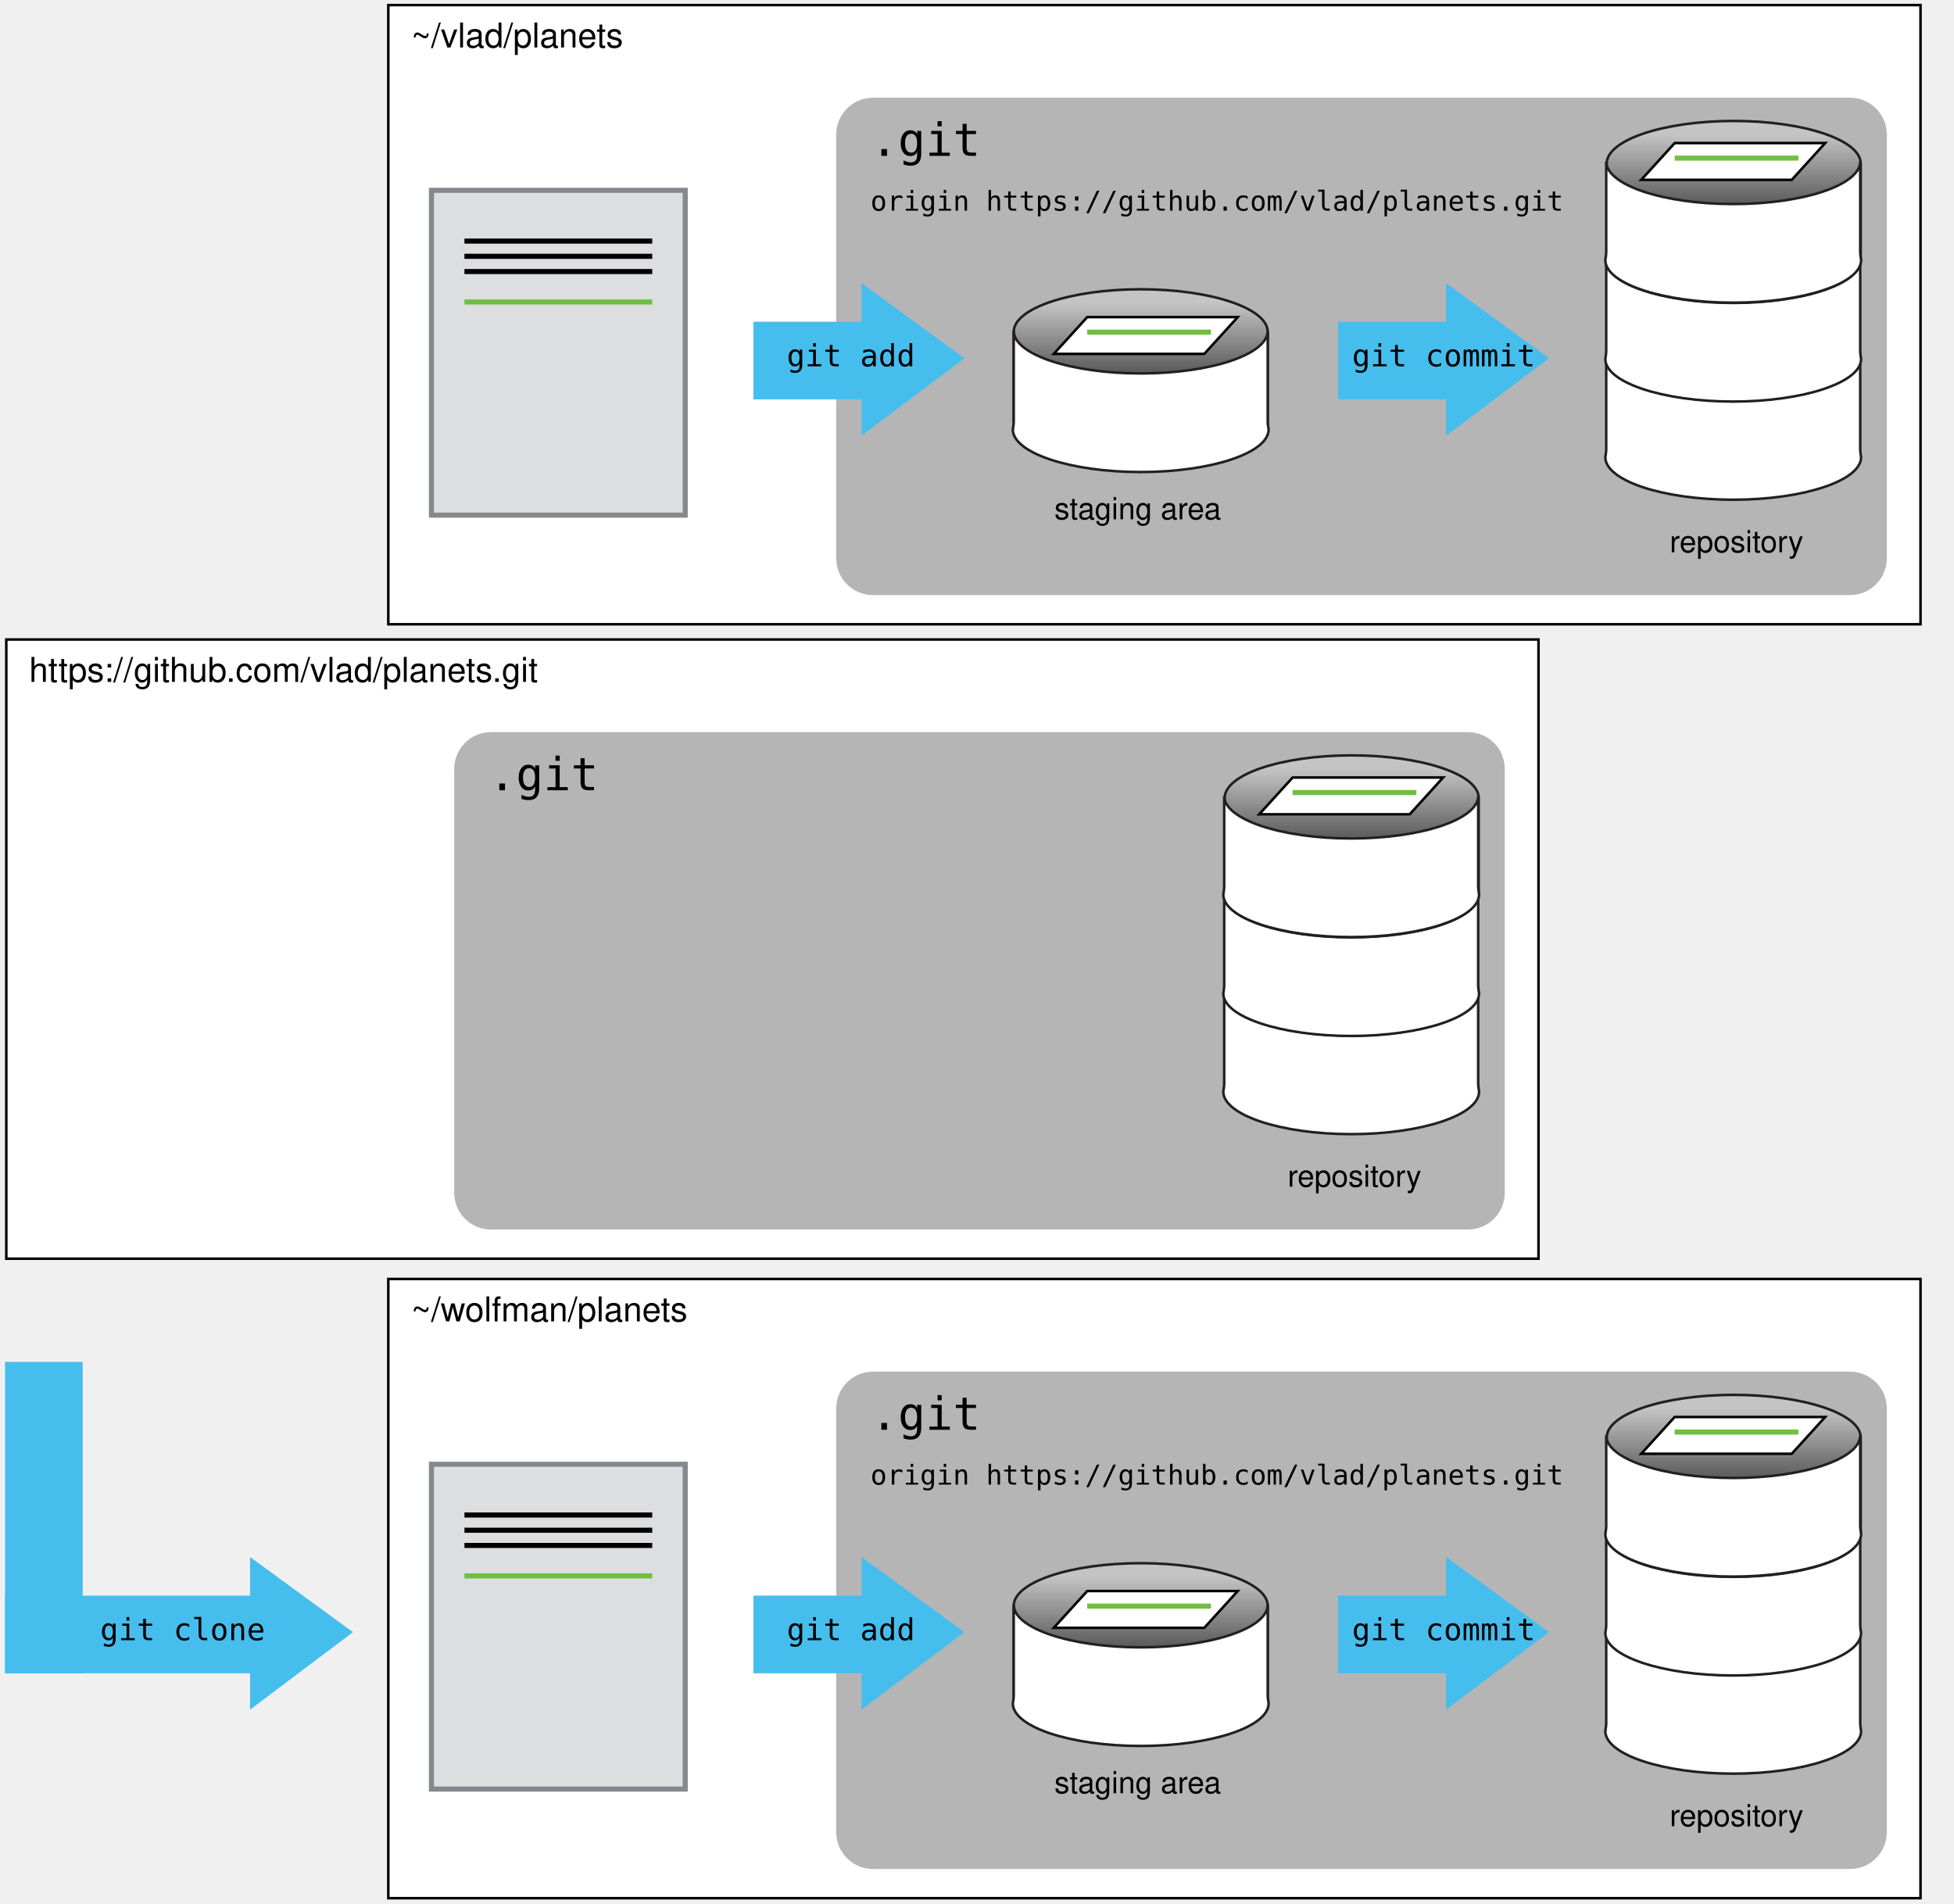
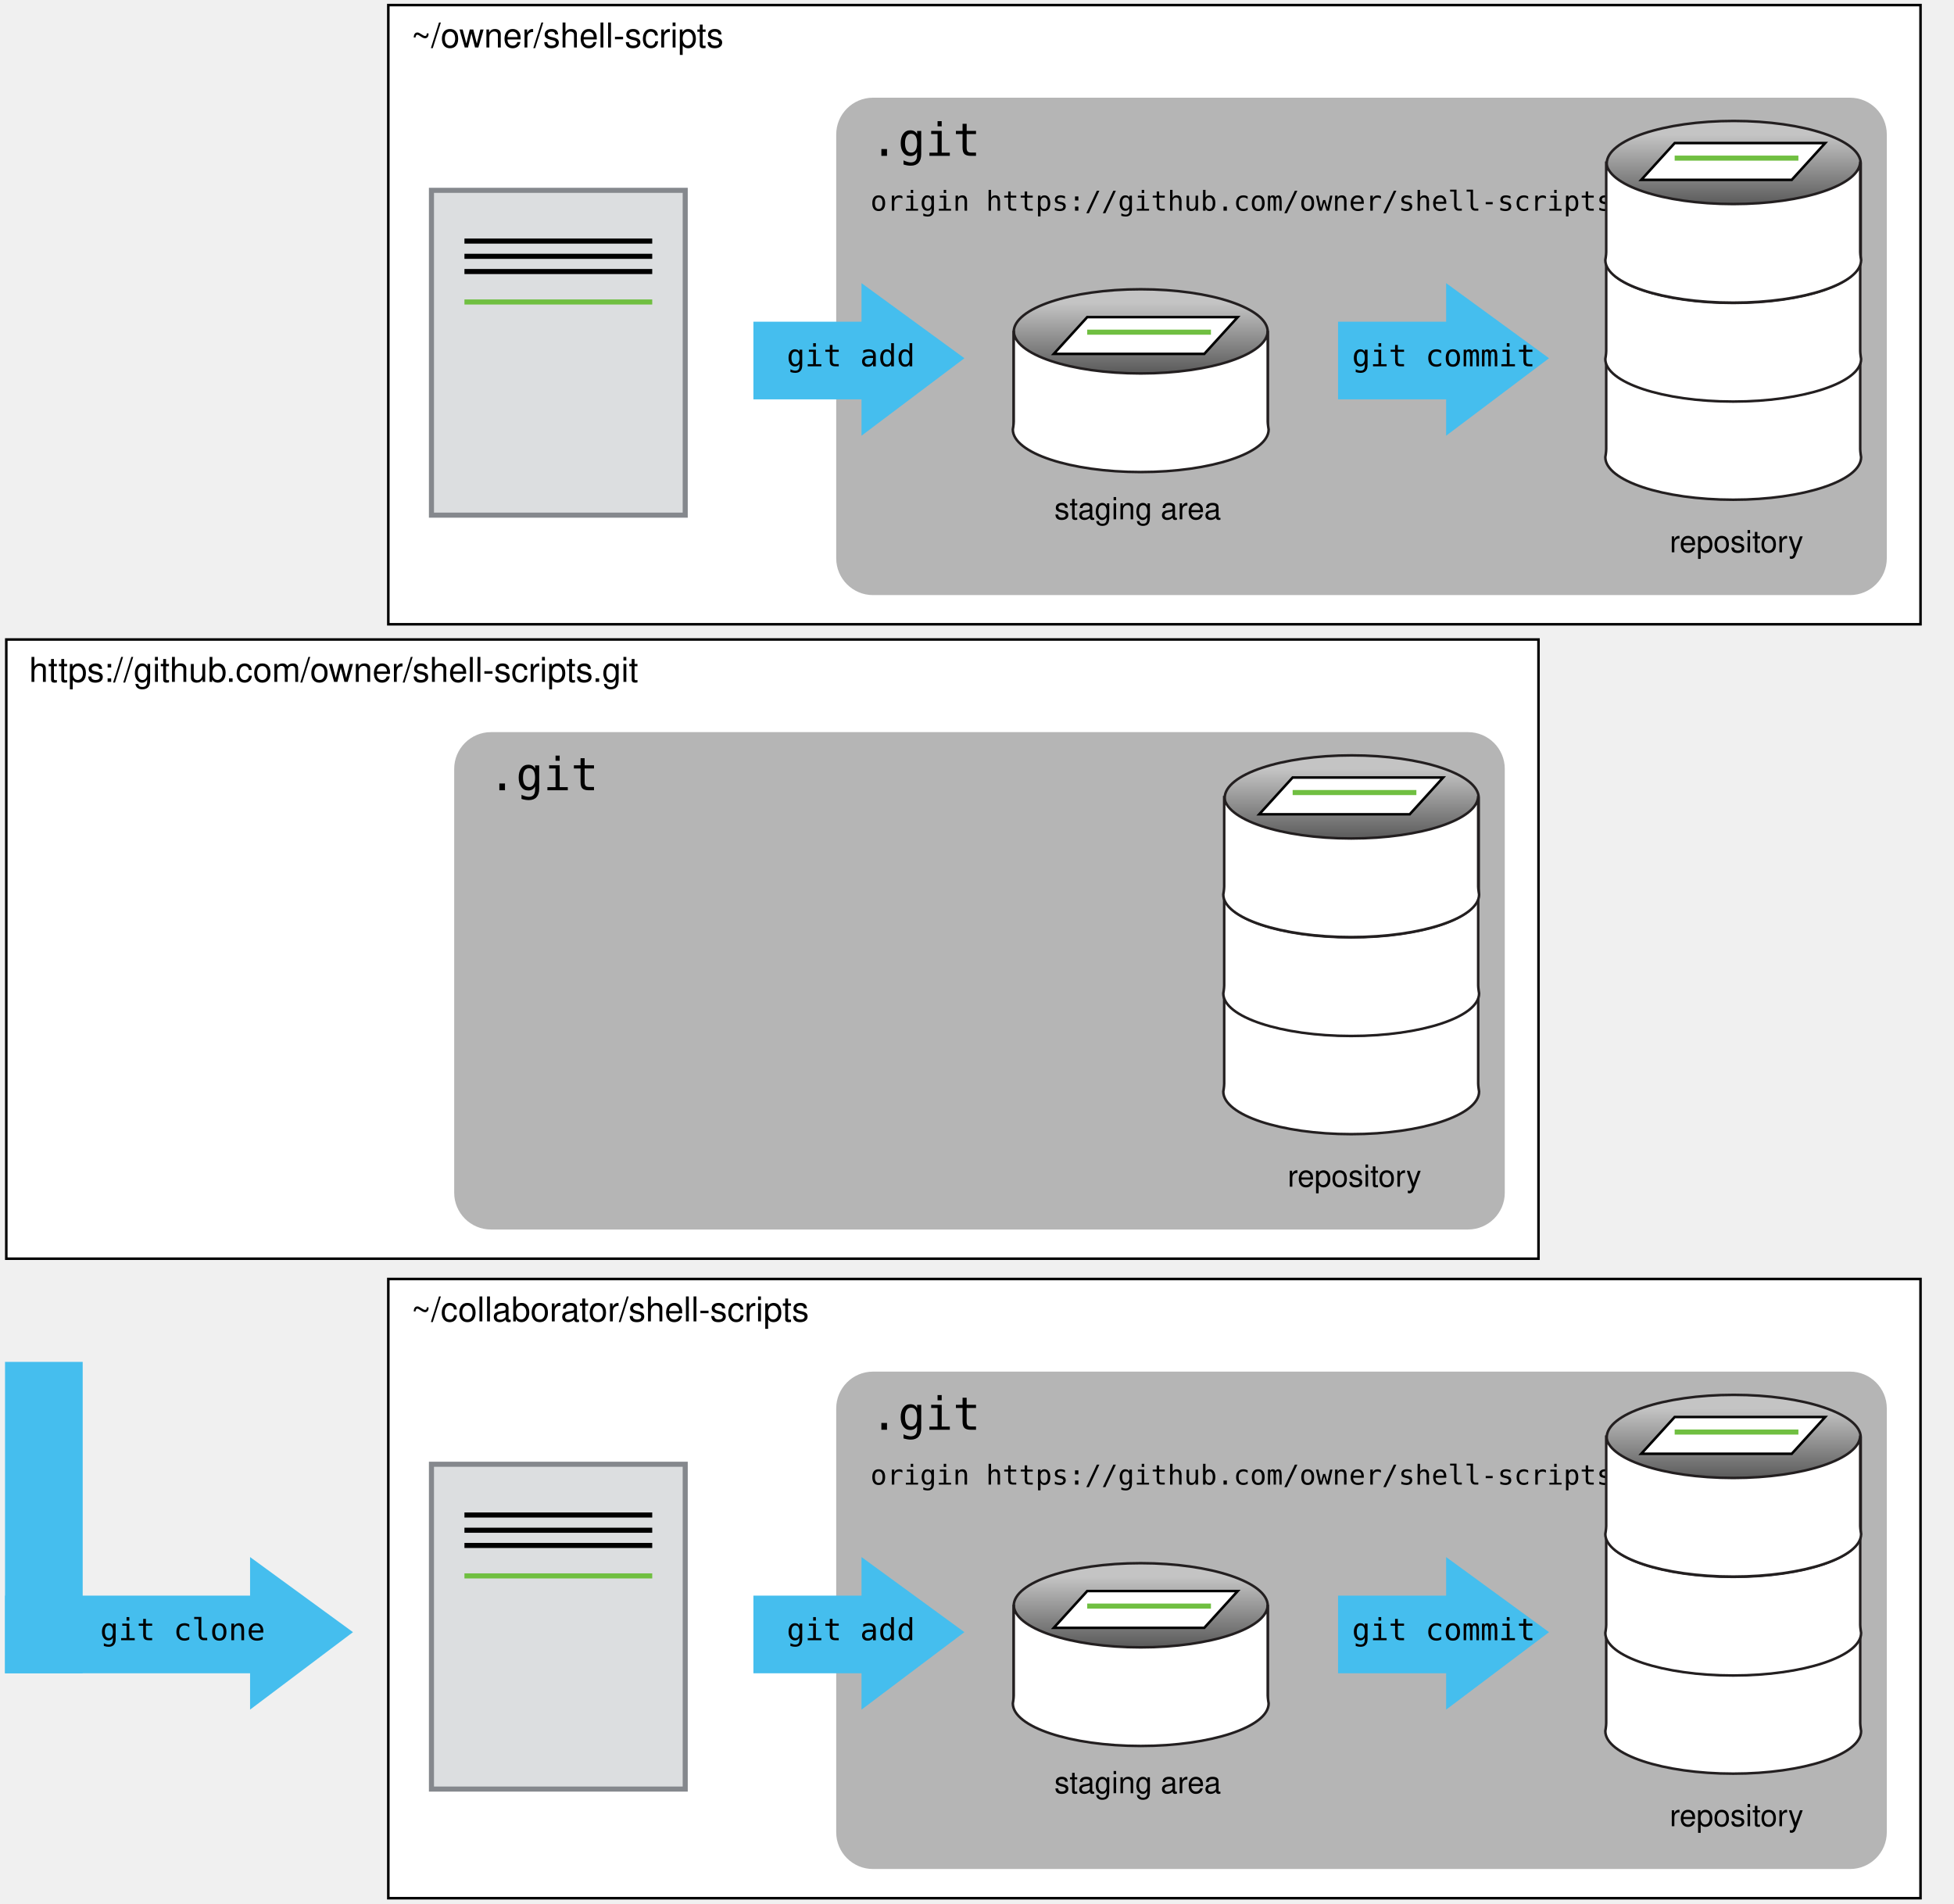
<svg xmlns="http://www.w3.org/2000/svg" xmlns:xlink="http://www.w3.org/1999/xlink" version="1.1" x="0px" y="0px" width="770" height="750" viewBox="0 0 770 750" enable-background="new 0 0 622 452" xml:space="preserve" id="svg4593">
  <defs id="defs4776">
    <linearGradient y2="363.473" x2="480.357" y1="334.872" x1="480.357" gradientUnits="userSpaceOnUse" id="SVGID_1_" gradientTransform="translate(279.4359,-47.97182)">
      <stop id="stop4613" style="stop-color:#C4C4C4" offset="0.098" />
      <stop id="stop4615" style="stop-color:#686868" offset="0.533" />
      <stop id="stop4617" style="stop-color:#000000" offset="1" />
    </linearGradient>
    <linearGradient xlink:href="#SVGID_3_" id="linearGradient5073" gradientUnits="userSpaceOnUse" x1="537.177" y1="57.66" x2="537.177" y2="112.913" />
    <linearGradient xlink:href="#SVGID_3_" id="linearGradient5457" gradientUnits="userSpaceOnUse" x1="537.177" y1="57.66" x2="537.177" y2="112.913" />
    <linearGradient xlink:href="#SVGID_2_" id="linearGradient10592" gradientUnits="userSpaceOnUse" x1="303.499" y1="123.986" x2="303.499" y2="179.235" />
    <linearGradient xlink:href="#SVGID_3_" id="linearGradient10594" gradientUnits="userSpaceOnUse" x1="537.177" y1="57.66" x2="537.177" y2="112.913" />
    <linearGradient xlink:href="#SVGID_2_" id="linearGradient10905" gradientUnits="userSpaceOnUse" x1="303.499" y1="123.986" x2="303.499" y2="179.235" />
  </defs>
-   <text xml:space="preserve" style="font-style:normal;font-variant:normal;font-weight:normal;font-stretch:normal;font-size:12px;line-height:125%;font-family:Monospace;-inkscape-font-specification:Monospace;text-align:start;letter-spacing:0px;word-spacing:0px;writing-mode:lr-tb;text-anchor:start;fill:#000000;fill-opacity:1;stroke:none;stroke-width:1px;stroke-linecap:butt;stroke-linejoin:miter;stroke-opacity:1" x="720.692" y="35.841" id="text4930">
-     <tspan id="tspan4932" x="720.692" y="35.841" />
+   <text xml:space="preserve" style="font-style:normal;font-variant:normal;font-weight:normal;font-stretch:normal;line-height:0%;font-family:monospace;-inkscape-font-specification:Monospace;text-align:start;letter-spacing:0px;word-spacing:0px;writing-mode:lr-tb;text-anchor:start;fill:#000000;fill-opacity:1;stroke:none;stroke-width:1px;stroke-linecap:butt;stroke-linejoin:miter;stroke-opacity:1" x="720.692" y="35.841" id="text4930">
+     <tspan id="tspan4932" x="720.692" y="35.841" style="font-size:12px;line-height:1.25;font-family:monospace"> </tspan>
  </text>
  <g id="g10741" transform="translate(4.5000001e-7,-1)">
    <g id="g10396">
      <rect style="fill:#ffffff;stroke:#000000;stroke-miterlimit:10" id="rect4596" height="244" width="603.785" stroke-miterlimit="10" y="3" x="153.02" />
      <g id="Layer_5" transform="translate(146.0202,-9)">
        <g id="g4654">
          <path stroke-miterlimit="10" d="m 598,63 c 0,-8.284 -6.716,-15 -15,-15 l -385,0 c -8.284,0 -15,6.716 -15,15 l 0,167 c 0,8.284 6.716,15 15,15 l 385,0 c 8.284,0 15,-6.716 15,-15 l 0,-167 z" id="path4656" style="fill:#b5b5b5;stroke:#ffffff;stroke-miterlimit:10" />
          <rect x="197" y="59" width="425" height="70.269" id="rect4658" style="fill:none" />
-           <text transform="translate(197,71.4199)" id="text4660">
+           <text transform="translate(197,71.4199)" id="text4660" style="line-height:0%">
            <tspan x="0" y="0" font-size="18" id="tspan4662" style="font-size:18px;font-family:Consolas">.git</tspan>
-             <tspan x="0" y="21.6" font-size="10.8" id="tspan4664" style="font-size:10.8px;font-family:Consolas">origin https://github.com/vlad/planets.git</tspan>
+             <tspan x="0" y="21.6" font-size="10.8" id="tspan4664" style="font-size:10.8px;font-family:Consolas">origin https://github.com/owner/shell-scripts.git</tspan>
          </text>
        </g>
        <rect x="16" y="19" width="195.585" height="24.449" id="rect4666" style="fill:none" />
-         <text transform="translate(16,28.707)" font-size="13.5" id="text4668" style="font-size:13.5px;font-family:Helvetica">~/vlad/planets</text>
+         <text transform="translate(16,28.707)" font-size="13.5" id="text4668" style="font-size:13.5px;line-height:0%;font-family:Helvetica">~/owner/shell-scripts</text>
      </g>
      <g id="Layer_1" transform="translate(146.0202,-9)">
        <g id="g4721">
          <rect x="24" y="85" width="100" height="128" id="rect4723" style="fill:#dcdee0" />
          <rect x="24" y="85" width="100" height="128" id="rect4725" style="fill:none;stroke:#85888d;stroke-width:2" />
          <line x1="37" y1="105" x2="111" y2="105" id="line4727" style="fill:none;stroke:#000000;stroke-width:2" />
          <line x1="37" y1="111" x2="111" y2="111" id="line4729" style="fill:none;stroke:#000000;stroke-width:2" />
          <line x1="37" y1="117" x2="111" y2="117" id="line4731" style="fill:none;stroke:#000000;stroke-width:2" />
          <line x1="37" y1="129" x2="111" y2="129" id="line4733" style="fill:none;stroke:#70bf41;stroke-width:2" />
        </g>
      </g>
      <rect style="fill:none" id="rect4742" height="14" width="52.743" y="137.069" x="310.02" />
      <g id="g5114" transform="translate(146.0202,-9)">
        <g id="g4736">
          <rect x="150.871" y="136.768" width="45.956" height="30.604" id="rect4738" style="fill:#45beee" />
          <polygon points="234.02,151.163 193.467,121.571 193.467,181.695 " id="polygon4740" style="fill:#45beee" />
        </g>
-         <text y="154.35" x="164" font-size="12" id="text4744" style="font-size:12px;font-family:Consolas">git add</text>
+         <text y="154.35" x="164" font-size="12" id="text4744" style="font-size:12px;line-height:0%;font-family:Consolas">git add</text>
      </g>
      <rect style="fill:none" id="rect4752" height="14" width="85.542" y="137.069" x="523" />
      <g id="g5108" transform="translate(146.0202,-9)">
        <g id="g4746">
          <rect x="381.251" y="136.768" width="45.956" height="30.604" id="rect4748" style="fill:#45beee" />
          <polygon points="464.399,151.163 423.847,121.571 423.847,181.695 " id="polygon4750" style="fill:#45beee" />
        </g>
-         <text y="154.35" x="386.764" font-size="12" id="text4754" style="font-size:12px;font-family:Consolas">git commit</text>
+         <text y="154.35" x="386.764" font-size="12" id="text4754" style="font-size:12px;line-height:0%;font-family:Consolas">git commit</text>
      </g>
      <rect style="fill:none" id="rect4766" height="17" width="147" y="197" x="375.02" />
      <g id="g5093" transform="translate(146.0202,-9)">
        <g id="Layer_3">
          <g id="g4671">
            <linearGradient y2="179.235" x2="303.499" y1="123.986" x1="303.499" gradientUnits="userSpaceOnUse" id="SVGID_2_">
              <stop id="stop4674" style="stop-color:#C4C4C4" offset="0.098" />
              <stop id="stop4676" style="stop-color:#686868" offset="0.533" />
              <stop id="stop4678" style="stop-color:#000000" offset="1" />
            </linearGradient>
            <path id="path4680" d="m 253.453,178.205 c 0,-9.264 22.404,-16.777 50.047,-16.777 27.643,0 50.045,7.514 50.045,16.777 l 0,1.029 c 0,0 0,-2.115 0,-3.117 0,-1.007 0,-35.745 0,-35.745 l 0,0.394 c 0,-9.27 -22.402,-16.78 -50.045,-16.78 -27.643,0 -50.047,7.51 -50.047,16.78 l 0,-0.394 c 0,0 0,34.519 0,35.733 0,1.205 0,3.129 0,3.129 l 0,-1.029 z" stroke-miterlimit="10" style="fill:url(#linearGradient10905);stroke:#231f20;stroke-miterlimit:10" />
            <g id="g4682">
              <path id="path4684" d="m 353.545,140.373 c 0,0 0,34.738 0,35.745 0,1.002 0.355,3.117 0.355,3.117 0,9.27 -22.758,16.779 -50.4,16.779 -27.642,0 -50.4,-7.51 -50.4,-16.779 0,0 0.354,-1.924 0.354,-3.129 0,-1.214 0,-35.733 0,-35.733 0,9.274 22.404,16.785 50.047,16.785 27.643,0 50.044,-7.511 50.044,-16.785 z" stroke-miterlimit="10" style="fill:#ffffff;stroke:#231f20;stroke-miterlimit:10" />
            </g>
          </g>
          <g id="g4686">
            <polygon id="polygon4688" points="341.719,134.965 282.411,134.965 269.235,149.459 328.542,149.459 " stroke-miterlimit="10" style="fill:#ffffff;stroke:#000000;stroke-miterlimit:10" />
            <line id="line4690" y2="140.894" x2="331.165" y1="140.894" x1="282.411" style="fill:none;stroke:#70bf41;stroke-width:2" />
          </g>
        </g>
-         <text y="214.628" x="269.477" font-size="12" id="text4768" style="font-size:12px;font-family:Helvetica">staging area</text>
+         <text y="214.628" x="269.477" font-size="12" id="text4768" style="font-size:12px;line-height:0%;font-family:Helvetica">staging area</text>
      </g>
      <rect style="fill:none" id="rect4770" height="17" width="147" y="210" x="610.805" />
      <g id="g5075" transform="translate(146.0202,-9)">
        <g id="Layer_4">
          <linearGradient y2="112.913" x2="537.177" y1="57.66" x1="537.177" gradientUnits="userSpaceOnUse" id="SVGID_3_">
            <stop id="stop4694" style="stop-color:#C4C4C4" offset="0.098" />
            <stop id="stop4696" style="stop-color:#686868" offset="0.533" />
            <stop id="stop4698" style="stop-color:#000000" offset="1" />
          </linearGradient>
          <path id="path4700" d="m 487.13,111.882 c 0,-9.268 22.407,-16.781 50.047,-16.781 27.641,0 50.047,7.513 50.047,16.781 l 0,1.03 c 0,0 0,-2.118 0,-3.121 0,-1.003 0,-35.739 0,-35.739 l 0,0.388 c 0,-9.268 -22.406,-16.781 -50.047,-16.781 -27.64,0 -50.047,7.513 -50.047,16.781 l 0,-0.388 c 0,0 0,34.519 0,35.728 0,1.209 0,3.132 0,3.132 l 0,-1.03 z" stroke-miterlimit="10" style="fill:url(#linearGradient5457);stroke:#231f20;stroke-miterlimit:10" />
          <g id="g4702">
            <path id="path4704" d="m 587.021,151.283 c 0,0 0,34.738 0,35.74 0,1.002 0.354,3.121 0.354,3.121 0,9.268 -22.76,16.779 -50.4,16.779 -27.64,0 -50.399,-7.512 -50.399,-16.779 0,0 0.353,-1.924 0.353,-3.133 0,-1.209 0,-35.729 0,-35.729 0,9.268 22.407,16.781 50.047,16.781 27.638,0.001 50.045,-7.512 50.045,-16.78 z" stroke-miterlimit="10" style="fill:#ffffff;stroke:#231f20;stroke-miterlimit:10" />
          </g>
          <g id="g4706">
            <path id="path4708" d="m 587.021,112.601 c 0,0 0,34.736 0,35.739 0,1.002 0.354,3.121 0.354,3.121 0,9.268 -22.76,16.779 -50.4,16.779 -27.64,0 -50.399,-7.512 -50.399,-16.779 0,0 0.353,-1.923 0.353,-3.132 0,-1.209 0,-35.728 0,-35.728 0,9.268 22.407,16.78 50.047,16.78 27.638,0 50.045,-7.512 50.045,-16.78 z" stroke-miterlimit="10" style="fill:#ffffff;stroke:#231f20;stroke-miterlimit:10" />
          </g>
          <g id="g4710">
            <path id="path4712" d="m 587.021,73.628 c 0,0 0,34.737 0,35.739 0,1.002 0.354,3.12 0.354,3.12 0,9.269 -22.76,16.781 -50.4,16.781 -27.64,0 -50.399,-7.513 -50.399,-16.781 0,0 0.353,-1.922 0.353,-3.131 0,-1.209 0,-35.728 0,-35.728 0,9.268 22.407,16.78 50.047,16.78 27.638,0.001 50.045,-7.512 50.045,-16.78 z" stroke-miterlimit="10" style="fill:#ffffff;stroke:#231f20;stroke-miterlimit:10" />
          </g>
          <g id="g4714">
            <polygon id="polygon4716" points="573.216,66.381 513.908,66.381 500.732,80.875 560.039,80.875 " stroke-miterlimit="10" style="fill:#ffffff;stroke:#000000;stroke-miterlimit:10" />
            <line id="line4718" y2="72.311" x2="562.662" y1="72.311" x1="513.908" style="fill:none;stroke:#70bf41;stroke-width:2" />
          </g>
        </g>
-         <text y="227.628" x="511.941" font-size="12" id="text4772" style="font-size:12px;font-family:Helvetica">repository</text>
+         <text y="227.628" x="511.941" font-size="12" id="text4772" style="font-size:12px;line-height:0%;font-family:Helvetica">repository</text>
      </g>
      <rect x="610.805" y="210" width="147" height="17" id="rect4977" style="fill:none" />
    </g>
    <g transform="translate(-4.520231,-9)" id="g5196">
      <rect x="7" y="262" stroke-miterlimit="10" width="603.785" height="244" id="rect4811" style="fill:#ffffff;stroke:#000000;stroke-miterlimit:10" />
      <path id="path4817" d="m 598,313 c 0,-8.284 -6.716,-15 -15,-15 l -385,0 c -8.284,0 -15,6.716 -15,15 l 0,167 c 0,8.284 6.716,15 15,15 l 385,0 c 8.284,0 15,-6.716 15,-15 l 0,-167 z" stroke-miterlimit="10" style="fill:#b5b5b5;stroke:#ffffff;stroke-miterlimit:10" />
      <rect id="rect4819" height="70.269" width="425" y="309" x="197" style="fill:none" />
-       <text id="text4821" x="197" y="321.42">
+       <text id="text4821" x="197" y="321.42" style="line-height:0%">
        <tspan id="tspan4823" font-size="18" y="321.42" x="197" style="font-size:18px;font-family:Consolas">.git</tspan>
        <tspan id="tspan4825" font-size="10.8" y="343.02" x="197" style="font-size:10.8px;font-family:Consolas" />
      </text>
      <rect style="fill:none" x="16" y="269" width="195.585" height="24.449" id="rect4827" />
-       <text style="font-size:13.5px;font-family:Helvetica" font-size="13.5" id="text4829" x="16" y="278.707">https://github.com/vlad/planets.git</text>
+       <text style="font-size:13.5px;line-height:0%;font-family:Helvetica" font-size="13.5" id="text4829" x="16" y="278.707">https://github.com/owner/shell-scripts.git</text>
      <g id="g5055" transform="translate(0,250)">
        <g id="g5023">
          <linearGradient id="linearGradient5025" gradientUnits="userSpaceOnUse" x1="537.177" y1="57.66" x2="537.177" y2="112.913">
            <stop offset="0.098" style="stop-color:#C4C4C4" id="stop5027" />
            <stop offset="0.533" style="stop-color:#686868" id="stop5029" />
            <stop offset="1" style="stop-color:#000000" id="stop5031" />
          </linearGradient>
          <path stroke-miterlimit="10" d="m 487.13,111.882 c 0,-9.268 22.407,-16.781 50.047,-16.781 27.641,0 50.047,7.513 50.047,16.781 l 0,1.03 c 0,0 0,-2.118 0,-3.121 0,-1.003 0,-35.739 0,-35.739 l 0,0.388 c 0,-9.268 -22.406,-16.781 -50.047,-16.781 -27.64,0 -50.047,7.513 -50.047,16.781 l 0,-0.388 c 0,0 0,34.519 0,35.728 0,1.209 0,3.132 0,3.132 l 0,-1.03 z" id="path5033" style="fill:url(#linearGradient5073);stroke:#231f20;stroke-miterlimit:10" />
          <g id="g5035">
            <path stroke-miterlimit="10" d="m 587.021,151.283 c 0,0 0,34.738 0,35.74 0,1.002 0.354,3.121 0.354,3.121 0,9.268 -22.76,16.779 -50.4,16.779 -27.64,0 -50.399,-7.512 -50.399,-16.779 0,0 0.353,-1.924 0.353,-3.133 0,-1.209 0,-35.729 0,-35.729 0,9.268 22.407,16.781 50.047,16.781 27.638,0.001 50.045,-7.512 50.045,-16.78 z" id="path5037" style="fill:#ffffff;stroke:#231f20;stroke-miterlimit:10" />
          </g>
          <g id="g5039">
            <path stroke-miterlimit="10" d="m 587.021,112.601 c 0,0 0,34.736 0,35.739 0,1.002 0.354,3.121 0.354,3.121 0,9.268 -22.76,16.779 -50.4,16.779 -27.64,0 -50.399,-7.512 -50.399,-16.779 0,0 0.353,-1.923 0.353,-3.132 0,-1.209 0,-35.728 0,-35.728 0,9.268 22.407,16.78 50.047,16.78 27.638,0 50.045,-7.512 50.045,-16.78 z" id="path5041" style="fill:#ffffff;stroke:#231f20;stroke-miterlimit:10" />
          </g>
          <g id="g5043">
            <path stroke-miterlimit="10" d="m 587.021,73.628 c 0,0 0,34.737 0,35.739 0,1.002 0.354,3.12 0.354,3.12 0,9.269 -22.76,16.781 -50.4,16.781 -27.64,0 -50.399,-7.513 -50.399,-16.781 0,0 0.353,-1.922 0.353,-3.131 0,-1.209 0,-35.728 0,-35.728 0,9.268 22.407,16.78 50.047,16.78 27.638,0.001 50.045,-7.512 50.045,-16.78 z" id="path5045" style="fill:#ffffff;stroke:#231f20;stroke-miterlimit:10" />
          </g>
          <g id="g5047">
            <polygon stroke-miterlimit="10" points="513.908,66.381 500.732,80.875 560.039,80.875 573.216,66.381 " id="polygon5049" style="fill:#ffffff;stroke:#000000;stroke-miterlimit:10" />
            <line x1="513.908" y1="72.311" x2="562.662" y2="72.311" id="line5051" style="fill:none;stroke:#70bf41;stroke-width:2" />
          </g>
        </g>
-         <text style="font-size:12px;font-family:Helvetica" id="text5053" font-size="12" x="511.941" y="227.628">repository</text>
+         <text style="font-size:12px;line-height:0%;font-family:Helvetica" id="text5053" font-size="12" x="511.941" y="227.628">repository</text>
      </g>
      <rect style="fill:none" id="rect4762" height="14" width="165.548" transform="matrix(0.9804651,0.196693,-0.196693,0.9804651,0,0)" y="272.824" x="200.719" />
    </g>
    <g id="g10670">
      <g id="g10664">
        <rect style="fill:#45beee" id="rect5294" height="30.604" width="122.711" y="-32.584" x="537.661" transform="matrix(0,1,-1,0,0,0)" />
        <rect x="1.98" y="629.768" width="99.924" height="30.604" id="rect5124" style="fill:#45beee" />
        <polygon transform="translate(-325.3029,493)" points="464.399,151.163 423.847,121.571 423.847,181.695 " id="polygon5126" style="fill:#45beee" />
-         <text style="font-size:12px;font-family:Consolas" id="text5128" font-size="12" x="39.461" y="647.35">git clone</text>
+         <text style="font-size:12px;line-height:0%;font-family:Consolas" id="text5128" font-size="12" x="39.461" y="647.35">git clone</text>
      </g>
      <rect x="153.02" y="505" stroke-miterlimit="10" width="603.785" height="244" id="rect10464" style="fill:#ffffff;stroke:#000000;stroke-miterlimit:10" />
      <g transform="translate(146.0202,493)" id="g10466">
        <g id="g10468">
          <path style="fill:#b5b5b5;stroke:#ffffff;stroke-miterlimit:10" id="path10470" d="m 598,63 c 0,-8.284 -6.716,-15 -15,-15 l -385,0 c -8.284,0 -15,6.716 -15,15 l 0,167 c 0,8.284 6.716,15 15,15 l 385,0 c 8.284,0 15,-6.716 15,-15 l 0,-167 z" stroke-miterlimit="10" />
          <rect style="fill:none" id="rect10472" height="70.269" width="425" y="59" x="197" />
-           <text id="text10474" transform="translate(197,71.4199)">
+           <text id="text10474" transform="translate(197,71.4199)" style="line-height:0%">
            <tspan style="font-size:18px;font-family:Consolas" id="tspan10476" font-size="18" y="0" x="0">.git</tspan>
-             <tspan style="font-size:10.8px;font-family:Consolas" id="tspan10478" font-size="10.8" y="21.6" x="0">origin https://github.com/vlad/planets.git</tspan>
+             <tspan style="font-size:10.8px;font-family:Consolas" id="tspan10478" font-size="10.8" y="21.6" x="0">origin https://github.com/owner/shell-scripts.git</tspan>
          </text>
        </g>
        <rect style="fill:none" id="rect10480" height="24.449" width="195.585" y="19" x="16" />
-         <text style="font-size:13.5px;font-family:Helvetica" id="text10482" font-size="13.5" transform="translate(16,28.707)">~/wolfman/planets</text>
+         <text style="font-size:13.5px;line-height:0%;font-family:Helvetica" id="text10482" font-size="13.5" transform="translate(16,28.707)">~/collaborator/shell-scripts</text>
      </g>
      <g transform="translate(146.0202,493)" id="g10484">
        <g id="g10486">
          <rect style="fill:#dcdee0" id="rect10488" height="128" width="100" y="85" x="24" />
          <rect style="fill:none;stroke:#85888d;stroke-width:2" id="rect10490" height="128" width="100" y="85" x="24" />
          <line style="fill:none;stroke:#000000;stroke-width:2" id="line10492" y2="105" x2="111" y1="105" x1="37" />
          <line style="fill:none;stroke:#000000;stroke-width:2" id="line10494" y2="111" x2="111" y1="111" x1="37" />
          <line style="fill:none;stroke:#000000;stroke-width:2" id="line10496" y2="117" x2="111" y1="117" x1="37" />
          <line style="fill:none;stroke:#70bf41;stroke-width:2" id="line10498" y2="129" x2="111" y1="129" x1="37" />
        </g>
      </g>
      <rect x="310.02" y="639.069" width="52.743" height="14" id="rect10500" style="fill:none" />
      <g transform="translate(146.0202,493)" id="g10502">
        <g id="g10504">
          <rect style="fill:#45beee" id="rect10506" height="30.604" width="45.956" y="136.768" x="150.871" />
          <polygon style="fill:#45beee" id="polygon10508" points="193.467,121.571 193.467,181.695 234.02,151.163 " />
        </g>
-         <text style="font-size:12px;font-family:Consolas" id="text10510" font-size="12" x="164" y="154.35">git add</text>
+         <text style="font-size:12px;line-height:0%;font-family:Consolas" id="text10510" font-size="12" x="164" y="154.35">git add</text>
      </g>
      <rect x="523" y="639.069" width="85.542" height="14" id="rect10512" style="fill:none" />
      <g transform="translate(146.0202,493)" id="g10514">
        <g id="g10516">
          <rect style="fill:#45beee" id="rect10518" height="30.604" width="45.956" y="136.768" x="381.251" />
          <polygon style="fill:#45beee" id="polygon10520" points="423.847,121.571 423.847,181.695 464.399,151.163 " />
        </g>
-         <text style="font-size:12px;font-family:Consolas" id="text10522" font-size="12" x="386.764" y="154.35">git commit</text>
+         <text style="font-size:12px;line-height:0%;font-family:Consolas" id="text10522" font-size="12" x="386.764" y="154.35">git commit</text>
      </g>
      <rect x="375.02" y="699" width="147" height="17" id="rect10524" style="fill:none" />
      <g transform="translate(146.0202,493)" id="g10526">
        <g id="g10528">
          <g id="g10530">
            <linearGradient id="linearGradient10532" gradientUnits="userSpaceOnUse" x1="303.499" y1="123.986" x2="303.499" y2="179.235">
              <stop offset="0.098" style="stop-color:#C4C4C4" id="stop10534" />
              <stop offset="0.533" style="stop-color:#686868" id="stop10536" />
              <stop offset="1" style="stop-color:#000000" id="stop10538" />
            </linearGradient>
            <path style="fill:url(#linearGradient10592);stroke:#231f20;stroke-miterlimit:10" stroke-miterlimit="10" d="m 253.453,178.205 c 0,-9.264 22.404,-16.777 50.047,-16.777 27.643,0 50.045,7.514 50.045,16.777 l 0,1.029 c 0,0 0,-2.115 0,-3.117 0,-1.007 0,-35.745 0,-35.745 l 0,0.394 c 0,-9.27 -22.402,-16.78 -50.045,-16.78 -27.643,0 -50.047,7.51 -50.047,16.78 l 0,-0.394 c 0,0 0,34.519 0,35.733 0,1.205 0,3.129 0,3.129 l 0,-1.029 z" id="path10540" />
            <g id="g10542">
              <path style="fill:#ffffff;stroke:#231f20;stroke-miterlimit:10" stroke-miterlimit="10" d="m 353.545,140.373 c 0,0 0,34.738 0,35.745 0,1.002 0.355,3.117 0.355,3.117 0,9.27 -22.758,16.779 -50.4,16.779 -27.642,0 -50.4,-7.51 -50.4,-16.779 0,0 0.354,-1.924 0.354,-3.129 0,-1.214 0,-35.733 0,-35.733 0,9.274 22.404,16.785 50.047,16.785 27.643,0 50.044,-7.511 50.044,-16.785 z" id="path10544" />
            </g>
          </g>
          <g id="g10546">
            <polygon style="fill:#ffffff;stroke:#000000;stroke-miterlimit:10" stroke-miterlimit="10" points="282.411,134.965 269.235,149.459 328.542,149.459 341.719,134.965 " id="polygon10548" />
            <line style="fill:none;stroke:#70bf41;stroke-width:2" x1="282.411" y1="140.894" x2="331.165" y2="140.894" id="line10550" />
          </g>
        </g>
-         <text style="font-size:12px;font-family:Helvetica" id="text10552" font-size="12" x="269.477" y="214.628">staging area</text>
+         <text style="font-size:12px;line-height:0%;font-family:Helvetica" id="text10552" font-size="12" x="269.477" y="214.628">staging area</text>
      </g>
      <rect x="610.805" y="712" width="147" height="17" id="rect10554" style="fill:none" />
      <g transform="translate(146.0202,493)" id="g10556">
        <g id="g10558">
          <linearGradient id="linearGradient10560" gradientUnits="userSpaceOnUse" x1="537.177" y1="57.66" x2="537.177" y2="112.913">
            <stop offset="0.098" style="stop-color:#C4C4C4" id="stop10562" />
            <stop offset="0.533" style="stop-color:#686868" id="stop10564" />
            <stop offset="1" style="stop-color:#000000" id="stop10566" />
          </linearGradient>
          <path style="fill:url(#linearGradient10594);stroke:#231f20;stroke-miterlimit:10" stroke-miterlimit="10" d="m 487.13,111.882 c 0,-9.268 22.407,-16.781 50.047,-16.781 27.641,0 50.047,7.513 50.047,16.781 l 0,1.03 c 0,0 0,-2.118 0,-3.121 0,-1.003 0,-35.739 0,-35.739 l 0,0.388 c 0,-9.268 -22.406,-16.781 -50.047,-16.781 -27.64,0 -50.047,7.513 -50.047,16.781 l 0,-0.388 c 0,0 0,34.519 0,35.728 0,1.209 0,3.132 0,3.132 l 0,-1.03 z" id="path10568" />
          <g id="g10570">
            <path style="fill:#ffffff;stroke:#231f20;stroke-miterlimit:10" stroke-miterlimit="10" d="m 587.021,151.283 c 0,0 0,34.738 0,35.74 0,1.002 0.354,3.121 0.354,3.121 0,9.268 -22.76,16.779 -50.4,16.779 -27.64,0 -50.399,-7.512 -50.399,-16.779 0,0 0.353,-1.924 0.353,-3.133 0,-1.209 0,-35.729 0,-35.729 0,9.268 22.407,16.781 50.047,16.781 27.638,0.001 50.045,-7.512 50.045,-16.78 z" id="path10572" />
          </g>
          <g id="g10574">
            <path style="fill:#ffffff;stroke:#231f20;stroke-miterlimit:10" stroke-miterlimit="10" d="m 587.021,112.601 c 0,0 0,34.736 0,35.739 0,1.002 0.354,3.121 0.354,3.121 0,9.268 -22.76,16.779 -50.4,16.779 -27.64,0 -50.399,-7.512 -50.399,-16.779 0,0 0.353,-1.923 0.353,-3.132 0,-1.209 0,-35.728 0,-35.728 0,9.268 22.407,16.78 50.047,16.78 27.638,0 50.045,-7.512 50.045,-16.78 z" id="path10576" />
          </g>
          <g id="g10578">
            <path style="fill:#ffffff;stroke:#231f20;stroke-miterlimit:10" stroke-miterlimit="10" d="m 587.021,73.628 c 0,0 0,34.737 0,35.739 0,1.002 0.354,3.12 0.354,3.12 0,9.269 -22.76,16.781 -50.4,16.781 -27.64,0 -50.399,-7.513 -50.399,-16.781 0,0 0.353,-1.922 0.353,-3.131 0,-1.209 0,-35.728 0,-35.728 0,9.268 22.407,16.78 50.047,16.78 27.638,0.001 50.045,-7.512 50.045,-16.78 z" id="path10580" />
          </g>
          <g id="g10582">
            <polygon style="fill:#ffffff;stroke:#000000;stroke-miterlimit:10" stroke-miterlimit="10" points="513.908,66.381 500.732,80.875 560.039,80.875 573.216,66.381 " id="polygon10584" />
            <line style="fill:none;stroke:#70bf41;stroke-width:2" x1="513.908" y1="72.311" x2="562.662" y2="72.311" id="line10586" />
          </g>
        </g>
-         <text style="font-size:12px;font-family:Helvetica" id="text10588" font-size="12" x="511.941" y="227.628">repository</text>
+         <text style="font-size:12px;line-height:0%;font-family:Helvetica" id="text10588" font-size="12" x="511.941" y="227.628">repository</text>
      </g>
      <rect style="fill:none" id="rect10590" height="17" width="147" y="712" x="610.805" />
    </g>
  </g>
</svg>
